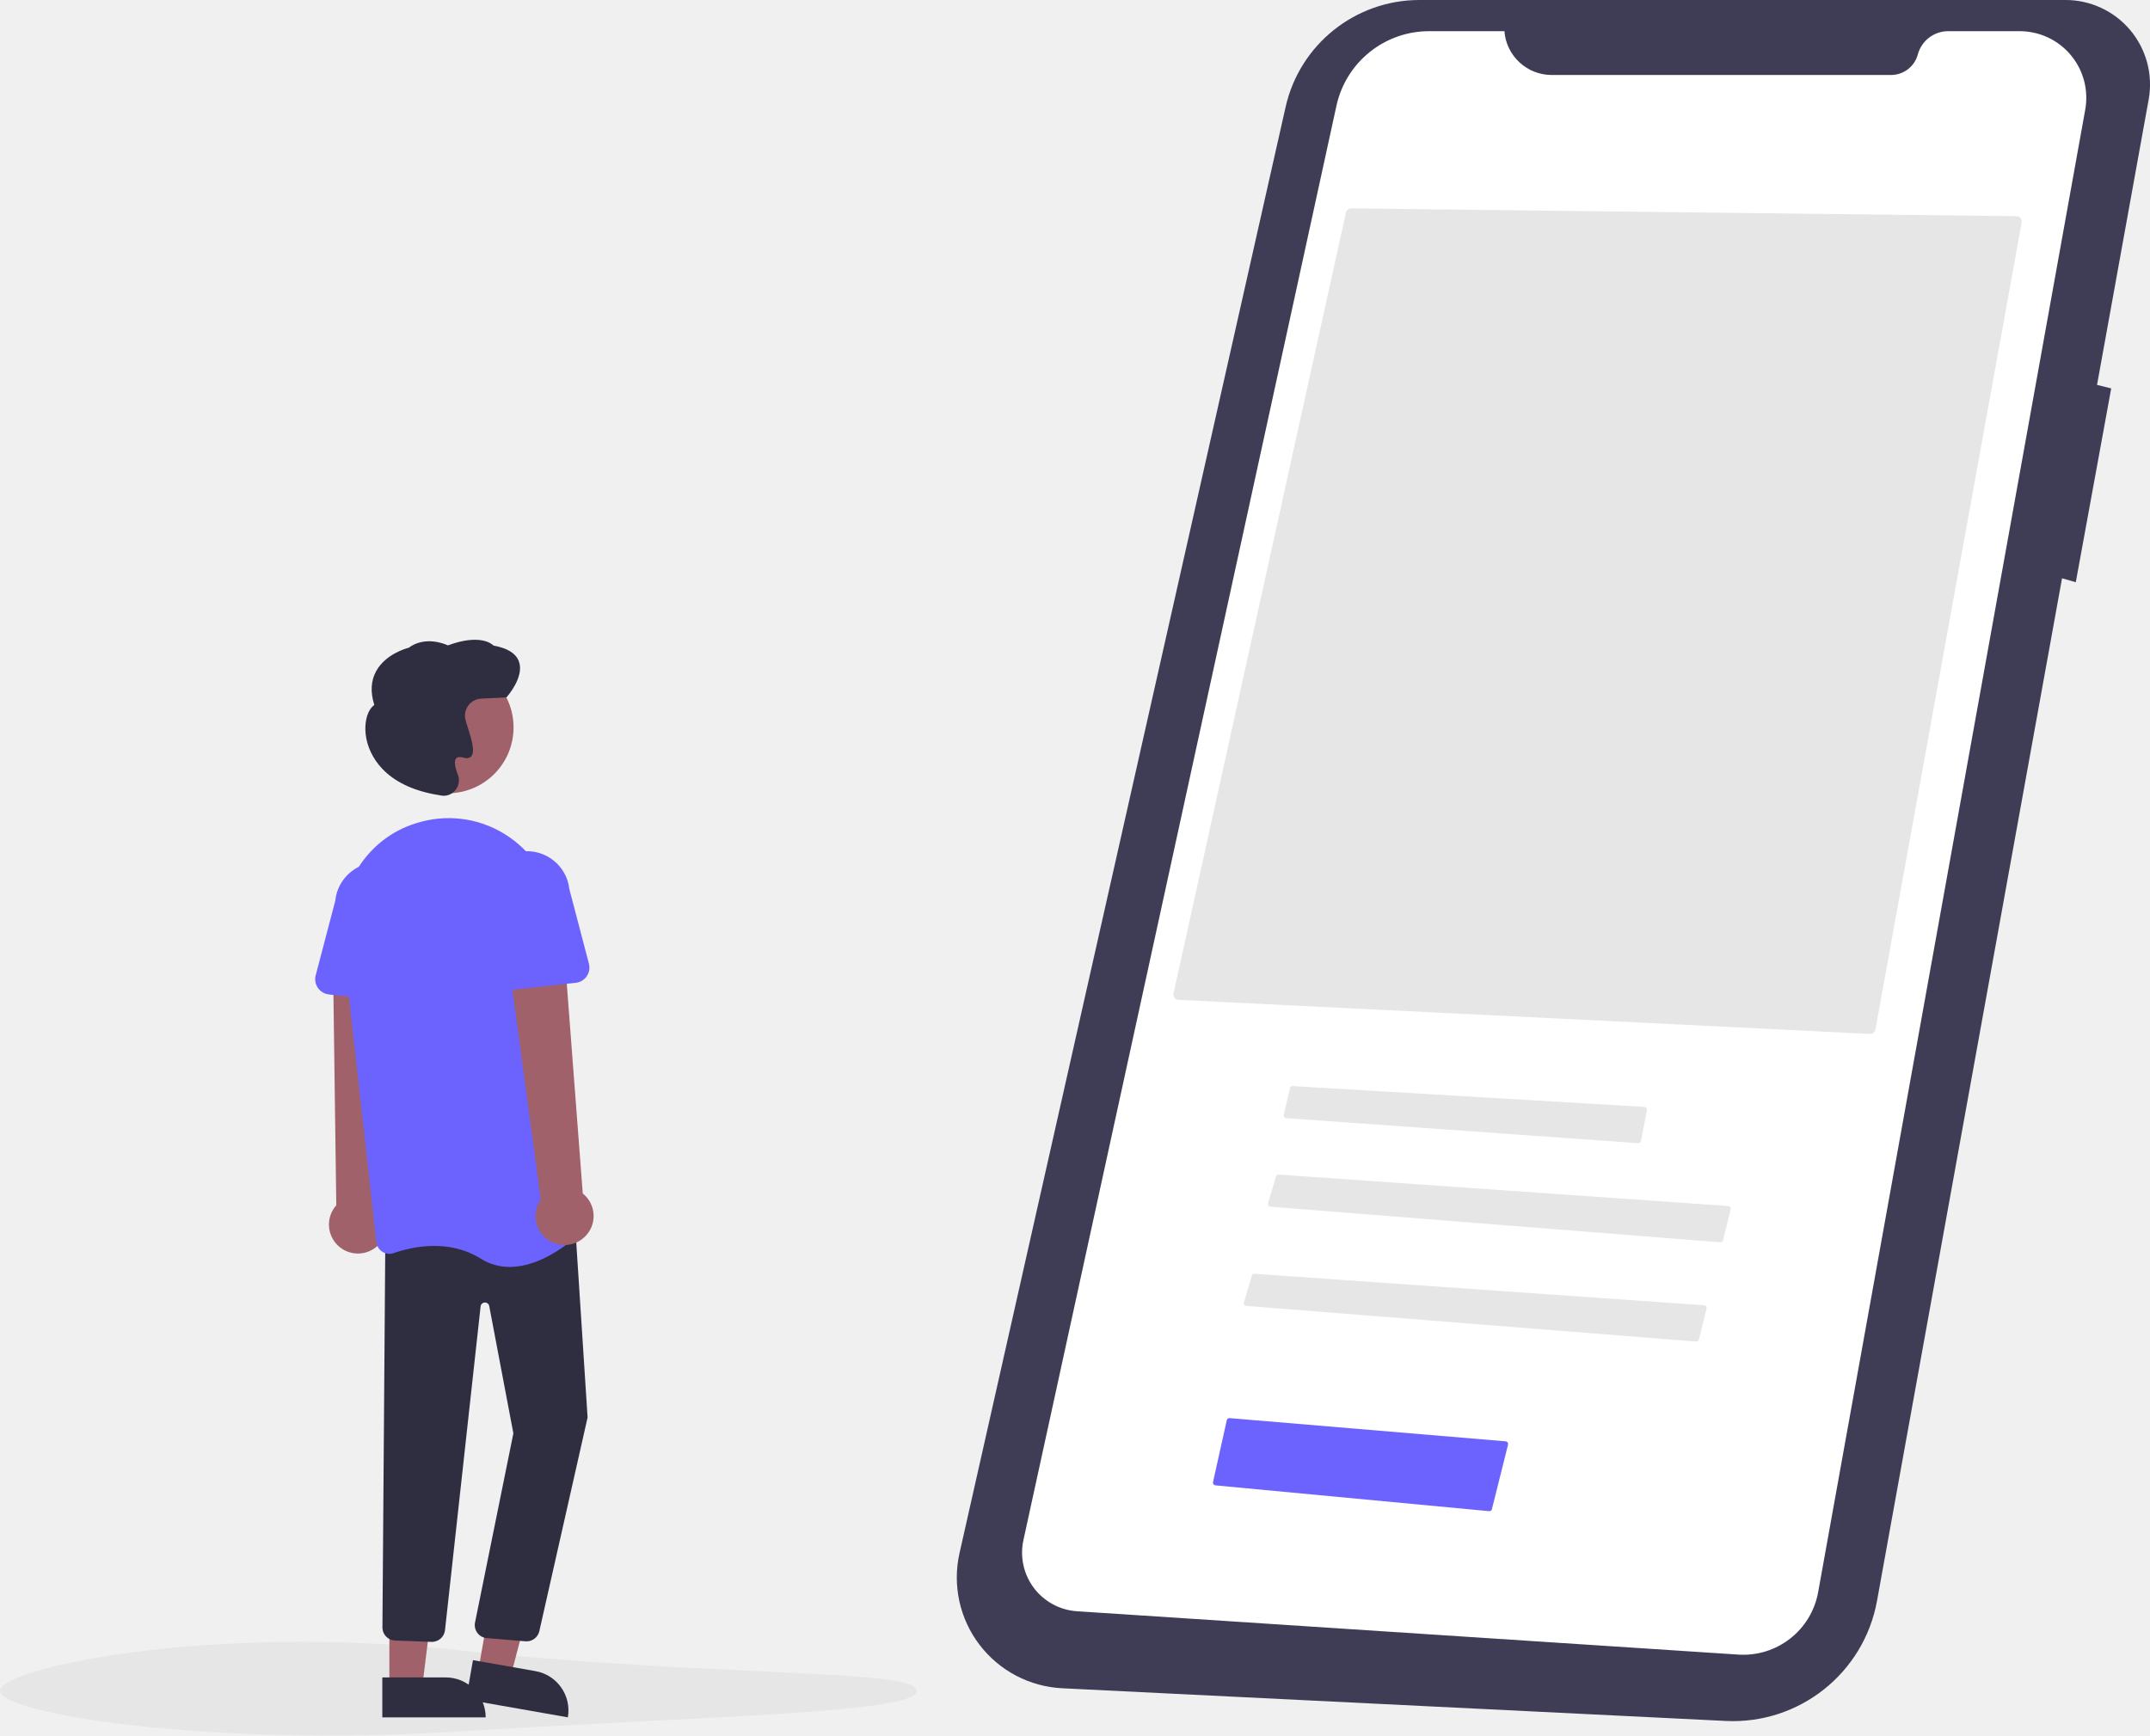
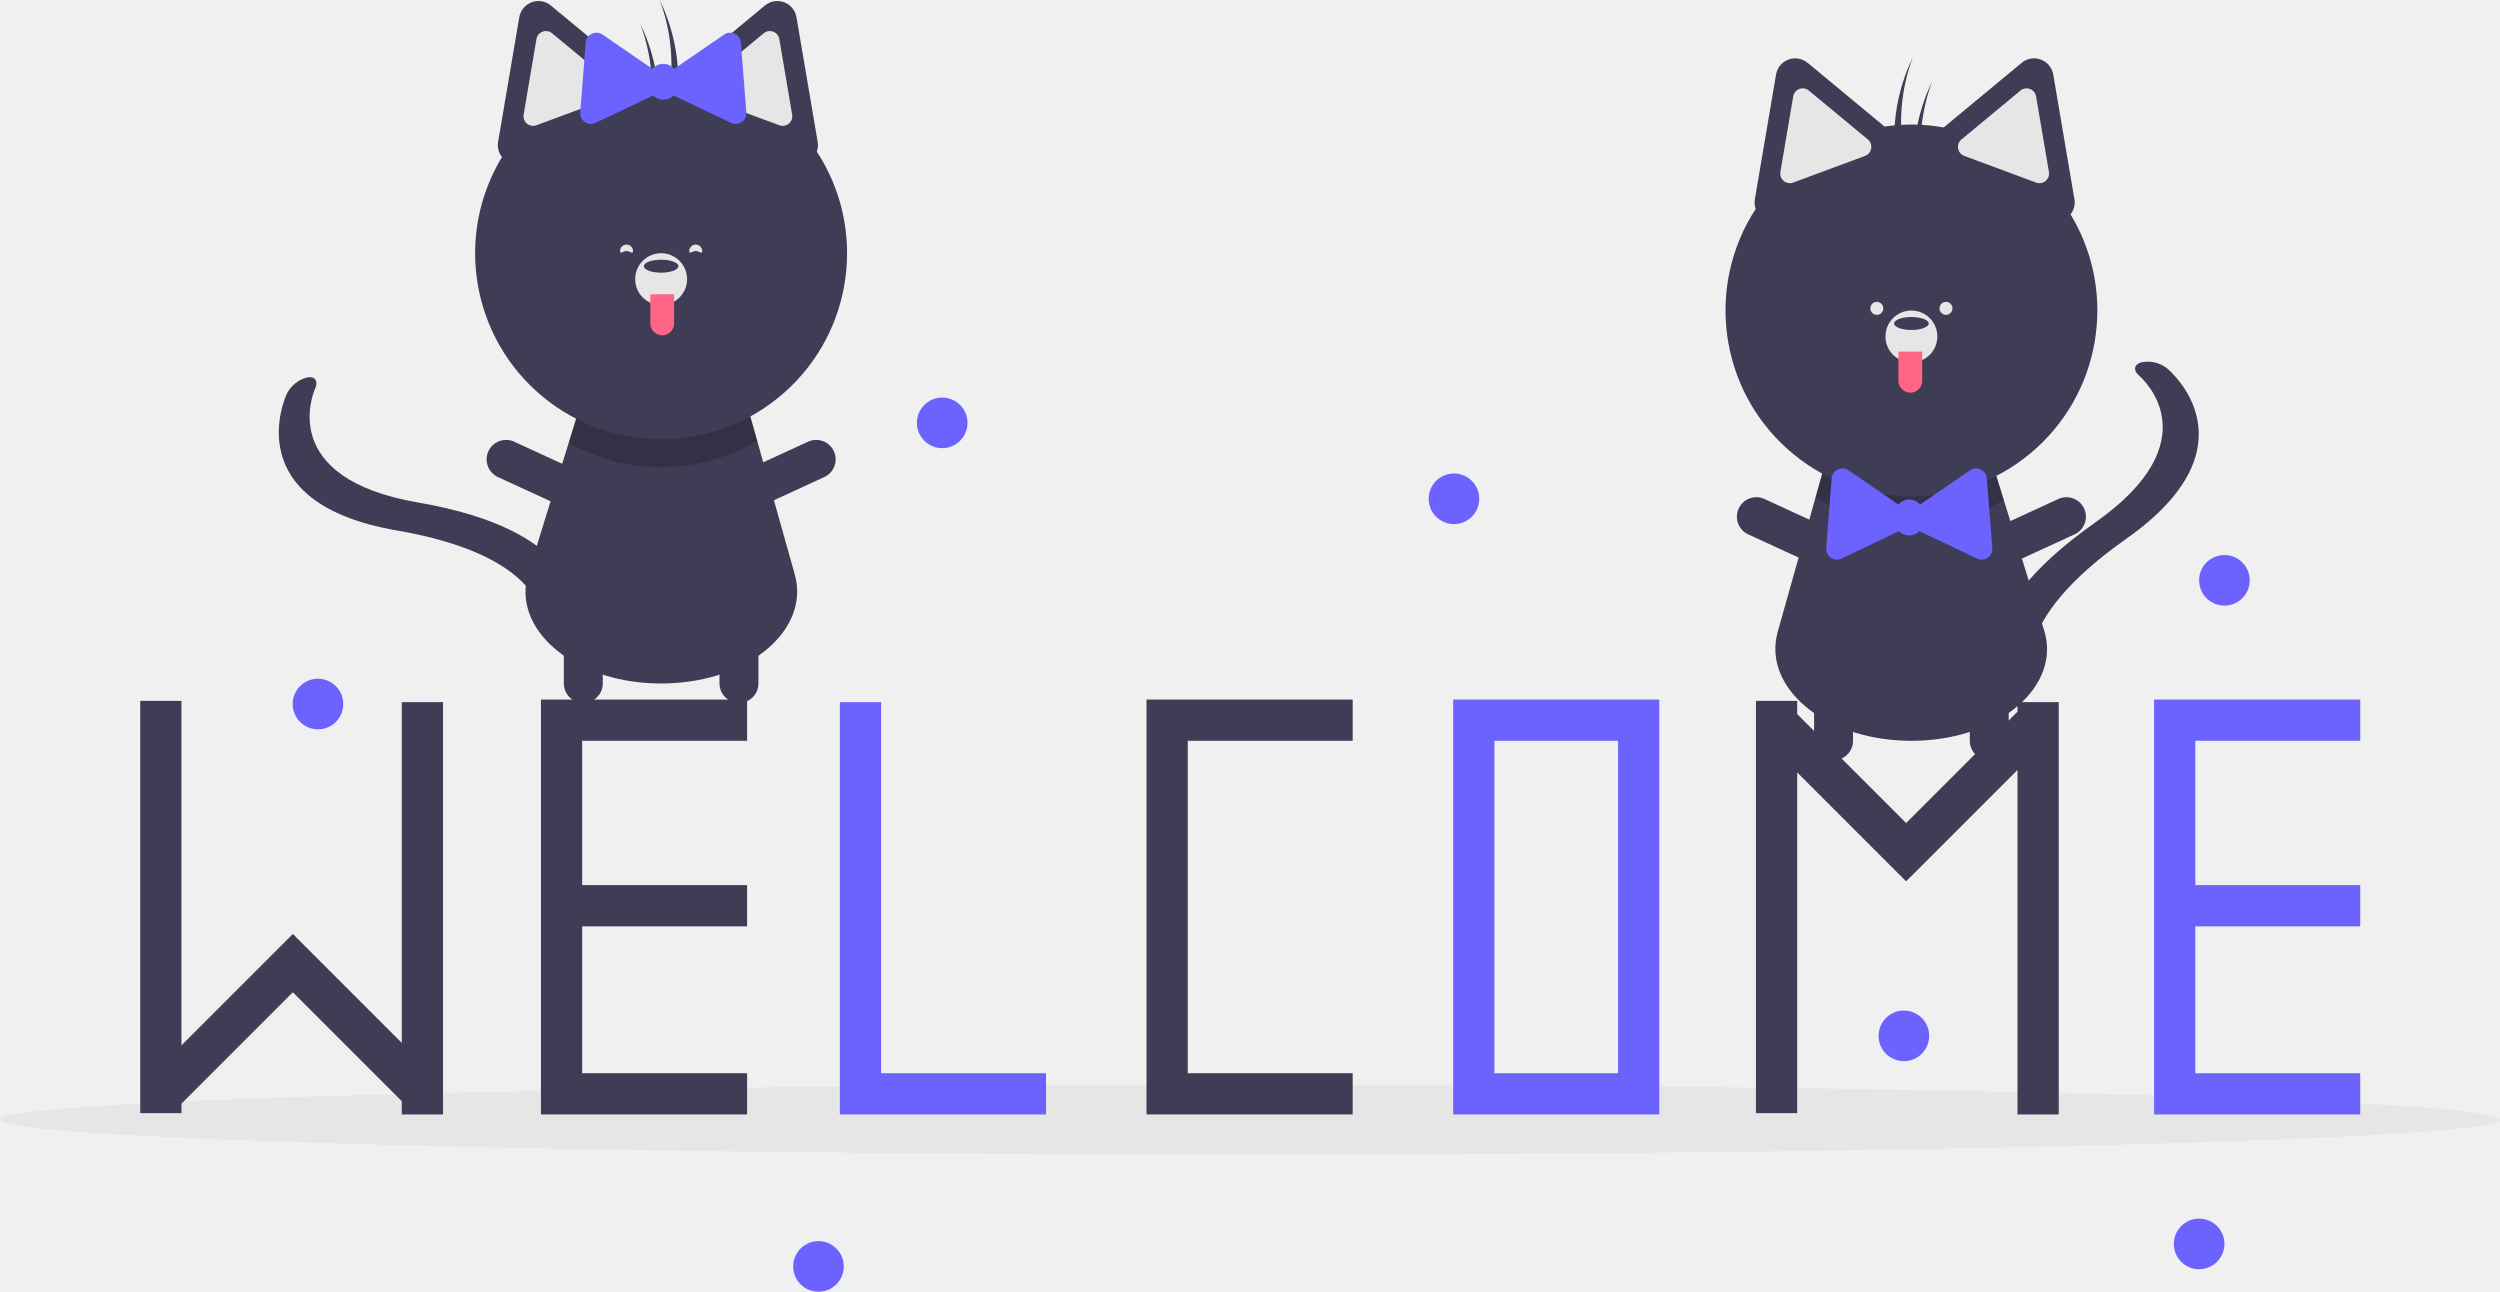
- <svg xmlns="http://www.w3.org/2000/svg" width="801.575" height="647.182" viewBox="0 0 801.575 647.182">
-   <g id="Group_6" data-name="Group 6" transform="translate(-231.222 -125)">
-     <path id="Path_80-203" data-name="Path 80" d="M1001.142,124.77H760.527a51.15,51.15,0,0,0-49.9,39.9L589.051,703.938a41.34,41.34,0,0,0,38.294,50.382L874.7,766.507a54.615,54.615,0,0,0,56.43-44.828L1000.1,340.412l5.131,1.466,13.2-72.265-5.281-1.32,19.251-106.426a31.493,31.493,0,0,0-31.25-37.1Z" transform="translate(-0.099 0.231)" fill="#3f3d56" />
-     <path id="Path_81-204" data-name="Path 81" d="M792.2,136.395H764.116a35.349,35.349,0,0,0-34.536,27.813l-116.7,534.868A21.9,21.9,0,0,0,632.849,725.6L879.4,741.76a28.367,28.367,0,0,0,29.773-23.277l99.58-552.838a24.846,24.846,0,0,0-24.452-29.25H957.658a11.726,11.726,0,0,0-11.323,8.677h0a10.352,10.352,0,0,1-10,7.661H809.847A17.7,17.7,0,0,1,792.2,136.395Z" transform="translate(-0.099 0.231)" fill="#fff" />
-     <path id="Path_93-205" data-name="Path 93" d="M928.494,510.313a2,2,0,0,0,2.036-1.638l54.523-300.917a2.021,2.021,0,0,0-.417-1.632,1.962,1.962,0,0,0-1.5-.729l-248.059-2.93h-.023a1.988,1.988,0,0,0-1.925,1.562L668.853,495.179a2.021,2.021,0,0,0,.356,1.648,1.964,1.964,0,0,0,1.473.785Z" transform="translate(-0.099 0.231)" fill="#e6e6e6" />
-     <path id="Path_94-206" data-name="Path 94" d="M713.229,529.535a1,1,0,0,0-.973.773l-2.323,9.956a1,1,0,0,0,.9,1.225l131.23,9.327a1.009,1.009,0,0,0,1.053-.807l2.234-11.519a1,1,0,0,0-.922-1.188L713.29,529.537Z" transform="translate(-0.099 0.465)" fill="#e6e6e6" />
-     <path id="Path_95-207" data-name="Path 95" d="M872.666,587.808a1,1,0,0,0,1.051-.758l2.844-11.543a1,1,0,0,0-.9-1.237L708.072,562.549a.989.989,0,0,0-1.029.713l-2.955,9.975a1,1,0,0,0,.878,1.28Z" transform="translate(-0.099 0.454)" fill="#e6e6e6" />
-     <path id="Path_96-208" data-name="Path 96" d="M863.666,624.808a1,1,0,0,0,1.051-.758l2.844-11.543a1,1,0,0,0-.9-1.237L699.072,599.549a.989.989,0,0,0-1.029.713l-2.955,9.975a1,1,0,0,0,.878,1.28Z" transform="translate(-0.099 0.454)" fill="#e6e6e6" />
-     <path id="Path_79-209" data-name="Path 79" d="M508.877,752.008c0,8.369-76.605,9.26-170.889,15.153-94.2,5.887-170.889-6.784-170.889-15.153s77.047-25.207,170.889-15.153C432.272,746.957,508.877,743.639,508.877,752.008Z" transform="translate(64.123 3.512)" fill="#e6e6e6" />
-     <path id="Path_97-210" data-name="Path 97" d="M786.481,688.283a.989.989,0,0,0,1.064-.754l6.013-24.051a1,1,0,0,0-.886-1.24l-102.916-8.656a1.018,1.018,0,0,0-1.06.779l-5.129,23.083a1,1,0,0,0,.883,1.213Z" transform="translate(-0.099 0.231)" fill="#6c63ff" />
-     <path id="Path_111-211" data-name="Path 111" d="M315.09,570.537a10.743,10.743,0,0,0,1.582-16.4l4.167-93.018L299.624,463.5l1.233,90.985a10.8,10.8,0,0,0,14.234,16.048Z" transform="translate(55.741 19.97)" fill="#a0616a" />
-     <path id="Path_112-212" data-name="Path 112" d="M69.534,574.966l12.075,2.123,11.934-45.564-15.821-3.133Z" transform="translate(340 173)" fill="#a0616a" />
-     <path id="Path_113-213" data-name="Path 113" d="M350.232,727.314h38.531V742.2H365.119a14.887,14.887,0,0,1-14.887-14.887Z" transform="translate(661.936 1542.365) rotate(-170.029)" fill="#2f2e41" />
-     <path id="Path_114-214" data-name="Path 114" d="M36.392,581.01h12.26l5.832-47.288H36.39Z" transform="translate(340 173)" fill="#a0616a" />
-     <path id="Path_115-215" data-name="Path 115" d="M318.024,730.536h38.531v14.887H332.911a14.887,14.887,0,0,1-14.887-14.887h0Z" transform="translate(730.354 1495.915) rotate(179.997)" fill="#2f2e41" />
-     <path id="Path_116-216" data-name="Path 116" d="M371.8,717.09a4.735,4.735,0,0,1-.572-.034l-14.43-1.187a4.881,4.881,0,0,1-4.243-5.659l14.325-70.681-9-47.474a1.627,1.627,0,0,0-3.219.16L341.4,712.842a4.924,4.924,0,0,1-5.21,4.437l-13.595-.506a4.888,4.888,0,0,1-4.536-4.631l1.086-145.768,70.481-8.81,4.924,76.041-.02.081-17.991,79.675A4.886,4.886,0,0,1,371.8,717.09Z" transform="translate(55.741 19.97)" fill="#2f2e41" />
-     <circle id="Ellipse_16" data-name="Ellipse 16" cx="24.561" cy="24.561" r="24.561" transform="translate(373.568 371.694)" fill="#a0616a" />
-     <path id="Path_117-217" data-name="Path 117" d="M365.53,577.467a20.111,20.111,0,0,1-10.857-3.106c-11.9-7.436-25.411-4.481-32.407-2.057a4.88,4.88,0,0,1-4.221-.481,4.811,4.811,0,0,1-2.224-3.552L303.1,454.646c-2.132-19.038,9.336-36.937,27.268-42.56h0q1.011-.317,2.055-.6a39.569,39.569,0,0,1,32.972,5.723,40.2,40.2,0,0,1,17.167,29.353l10.711,114.387a4.807,4.807,0,0,1-1.527,4.007C387.99,568.428,377.092,577.466,365.53,577.467Z" transform="translate(55.741 19.97)" fill="#6c63ff" />
-     <path id="Path_118-218" data-name="Path 118" d="M326.789,479.012l-28.7-3.156a5.717,5.717,0,0,1-4.905-7.134l7.306-27.846a15.879,15.879,0,1,1,31.556,3.563l1.085,28.675a5.718,5.718,0,0,1-6.338,5.9Z" transform="translate(55.741 19.97)" fill="#6c63ff" />
-     <path id="Path_119-219" data-name="Path 119" d="M393.156,566.554a10.743,10.743,0,0,0-.406-16.468l-7.073-92.842-20.789,4.68,12.2,90.414a10.8,10.8,0,0,0,16.064,14.216Z" transform="translate(55.741 19.97)" fill="#a0616a" />
-     <path id="Path_120-220" data-name="Path 120" d="M356.919,473.176a5.711,5.711,0,0,1-1.818-4.4l1.085-28.675a15.878,15.878,0,1,1,31.556-3.563l7.306,27.846a5.717,5.717,0,0,1-4.905,7.134l-28.7,3.156a5.711,5.711,0,0,1-4.52-1.5Z" transform="translate(55.741 19.97)" fill="#6c63ff" />
-     <path id="Path_121-221" data-name="Path 121" d="M340.927,401.771a5.683,5.683,0,0,1-1.3-.151l-.125-.03c-21.594-3.3-26.367-15.812-27.414-21.035-1.084-5.408.15-10.628,2.94-12.656-1.521-4.8-1.277-9.061.727-12.662,3.5-6.28,11.081-8.4,12.1-8.664,6.058-4.469,13.306-1.486,14.625-.881,11.719-4.335,16.2-.727,17.008.079,5.238.941,8.431,2.964,9.491,6.016,1.991,5.731-4.305,12.86-4.574,13.161l-.14.156-9.38.447a6.358,6.358,0,0,0-5.981,7.317h0a29.611,29.611,0,0,0,.96,3.355c1.6,5.006,2.8,9.283,1.254,10.909a2.51,2.51,0,0,1-2.625.455c-1.467-.392-2.462-.31-2.958.245-.77.859-.535,3.035.662,6.125a5.739,5.739,0,0,1-1.046,5.847,5.568,5.568,0,0,1-4.226,1.967Z" transform="translate(55.741 19.97)" fill="#2f2e41" />
-   </g>
+ <svg xmlns="http://www.w3.org/2000/svg" data-name="Layer 1" width="889.076" height="459.38" viewBox="0 0 889.076 459.38">
+   <ellipse cx="444.538" cy="398.169" rx="444.538" ry="12.435" fill="#e6e6e6" />
+   <path d="M836.907,483.742c-.561.008-1.123.015-1.692.015s-1.13-.008-1.692-.015c-29.757-.677-51.326-19.269-45.836-38.777l13.387-47.589,3.383-12.041,59.976,1.023,3.645,11.78,14.348,46.366C888.502,464.119,866.934,483.065,836.907,483.742Z" transform="translate(-155.4622 -220.3102)" fill="#3f3d56" />
+   <path d="M868.079,398.137a66.201,66.201,0,0,1-67.004-.761l3.383-12.041,59.976,1.023Z" transform="translate(-155.4622 -220.3102)" opacity="0.2" />
+   <path d="M865.548,446.544c2.591-9.656,11.106-23.585,34.987-40.38,41.648-29.294,16.803-51.259,15.727-52.18-2.258-1.93-1.925-4.098.775-4.839a11.224,11.224,0,0,1,9.034,2.103c1.348,1.115,32.459,27.683-14.537,60.734-42.295,29.75-33.302,49.169-33.199,49.355,1.133,2.077-.684,3.739-4.063,3.716s-7.039-1.723-8.176-3.797C865.856,460.818,863.135,455.533,865.548,446.544Z" transform="translate(-155.4622 -220.3102)" fill="#3f3d56" />
+   <path d="M807.534,490.677a6.92,6.92,0,0,1-6.92-6.92V453.769a6.92,6.92,0,0,1,13.841,0v29.988A6.92,6.92,0,0,1,807.534,490.677Z" transform="translate(-155.4622 -220.3102)" fill="#3f3d56" />
+   <path d="M813.602,419.484a6.92,6.92,0,0,1-9.179,3.394l-27.243-12.534a6.92,6.92,0,0,1,5.785-12.574l27.243,12.534A6.92,6.92,0,0,1,813.602,419.484Z" transform="translate(-155.4622 -220.3102)" fill="#3f3d56" />
+   <path d="M856.829,419.484a6.92,6.92,0,0,0,9.179,3.394l27.243-12.534a6.92,6.92,0,0,0-5.785-12.574l-27.243,12.534A6.92,6.92,0,0,0,856.829,419.484Z" transform="translate(-155.4622 -220.3102)" fill="#3f3d56" />
+   <path d="M862.897,490.677a6.92,6.92,0,0,0,6.92-6.92V453.769a6.92,6.92,0,1,0-13.841,0v29.988A6.92,6.92,0,0,0,862.897,490.677Z" transform="translate(-155.4622 -220.3102)" fill="#3f3d56" />
+   <path d="M891.818,296.535a6.806,6.806,0,0,0,1.373-5.408l-3.766-22.157-3.766-22.157a6.913,6.913,0,0,0-11.226-4.164L857.127,256.988l-10.426,8.64a65.694,65.694,0,0,0-21.047-.317l-10.043-8.322-17.305-14.34a6.913,6.913,0,0,0-11.226,4.164l-3.766,22.157-3.766,22.157a6.844,6.844,0,0,0,.301,3.474,66.118,66.118,0,1,0,111.969,1.935Z" transform="translate(-155.4622 -220.3102)" fill="#3f3d56" />
+   <path d="M796.572,251.728a3.447,3.447,0,0,0-1.202.218,3.388,3.388,0,0,0-2.184,2.635L788.618,281.451a3.423,3.423,0,0,0,4.565,3.782l25.553-9.479a3.422,3.422,0,0,0,.993-5.844l-0-.001-20.985-17.39A3.392,3.392,0,0,0,796.572,251.728Z" transform="translate(-155.4622 -220.3102)" fill="#e6e6e6" />
+   <path d="M876.167,251.728a3.392,3.392,0,0,0-2.172.792l-20.986,17.391a3.422,3.422,0,0,0,.993,5.844l25.553,9.479a3.423,3.423,0,0,0,4.565-3.782l-4.567-26.87a3.388,3.388,0,0,0-2.184-2.635A3.447,3.447,0,0,0,876.167,251.728Z" transform="translate(-155.4622 -220.3102)" fill="#e6e6e6" />
+   <circle cx="679.753" cy="119.658" r="9.227" fill="#e6e6e6" />
+   <ellipse cx="679.753" cy="115.044" rx="6.151" ry="2.307" fill="#3f3d56" />
+   <path d="M675.14,125.04H683.598a0,0,0,0,1,0,0v10.38a4.229,4.229,0,0,1-4.229,4.229h0a4.229,4.229,0,0,1-4.229-4.229V125.04a0,0,0,0,1,0,0Z" fill="#ff6584" />
+   <path d="M835.729,240.69c-.444.92-.874,1.849-1.279,2.798a65.818,65.818,0,0,0-4.651,35.344c.866-1.256,1.776-2.565,2.701-3.888A65.775,65.775,0,0,1,835.729,240.69Z" transform="translate(-155.4622 -220.3102)" fill="#3f3d56" />
+   <path d="M842.649,249.148c-.444.92-.874,1.849-1.279,2.798A65.818,65.818,0,0,0,836.719,287.29c.866-1.256,1.776-2.565,2.701-3.888A65.775,65.775,0,0,1,842.649,249.148Z" transform="translate(-155.4622 -220.3102)" fill="#3f3d56" />
+   <path d="M863.985,415.199l-.975-12.398-.975-12.398a3.825,3.825,0,0,0-5.98-2.853l-10.25,7.043-7.485,5.143a5.095,5.095,0,0,0-7.749,0l-7.485-5.143L812.838,387.55a3.825,3.825,0,0,0-5.98,2.853l-.975,12.398-.975,12.398a3.825,3.825,0,0,0,5.461,3.752l11.224-5.355,9.223-4.4a5.101,5.101,0,0,0,7.262,0l9.223,4.4,11.224,5.355A3.825,3.825,0,0,0,863.985,415.199Z" transform="translate(-155.4622 -220.3102)" fill="#6c63ff" />
+   <circle cx="667.451" cy="109.662" r="2.307" fill="#e6e6e6" />
+   <circle cx="692.056" cy="109.662" r="2.307" fill="#e6e6e6" />
+   <path d="M388.888,463.362c.561.008,1.123.015,1.692.015s1.13-.008,1.692-.015c29.757-.677,51.326-19.269,45.836-38.777l-13.387-47.589L421.336,364.955l-59.976,1.023-3.645,11.78-14.348,46.366C337.293,443.739,358.861,462.685,388.888,463.362Z" transform="translate(-155.4622 -220.3102)" fill="#3f3d56" />
+   <path d="M357.715,377.758a66.201,66.201,0,0,0,67.004-.761L421.336,364.955l-59.976,1.023Z" transform="translate(-155.4622 -220.3102)" opacity="0.2" />
+   <path d="M352.962,420.524c-6.473-7.619-20.13-16.565-48.9-21.526-50.177-8.656-37.121-39.139-36.542-40.432,1.215-2.711-.014-4.527-2.771-4.041a11.224,11.224,0,0,0-7.266,5.766c-.741,1.585-17.492,38.91,39.127,48.673,50.957,8.79,51.139,30.19,51.125,30.403-.136,2.362,2.218,3.087,5.263,1.62s5.625-4.569,5.765-6.931C358.791,433.557,358.99,427.616,352.962,420.524Z" transform="translate(-155.4622 -220.3102)" fill="#3f3d56" />
+   <path d="M418.261,470.298a6.92,6.92,0,0,0,6.92-6.92V433.389a6.92,6.92,0,0,0-13.841,0v29.988A6.92,6.92,0,0,0,418.261,470.298Z" transform="translate(-155.4622 -220.3102)" fill="#3f3d56" />
+   <path d="M412.193,399.105a6.92,6.92,0,0,0,9.179,3.394l27.243-12.534a6.92,6.92,0,1,0-5.785-12.574l-27.243,12.534A6.92,6.92,0,0,0,412.193,399.105Z" transform="translate(-155.4622 -220.3102)" fill="#3f3d56" />
+   <path d="M368.966,399.105a6.92,6.92,0,0,1-9.179,3.394l-27.243-12.534a6.92,6.92,0,1,1,5.785-12.574l27.243,12.534A6.92,6.92,0,0,1,368.966,399.105Z" transform="translate(-155.4622 -220.3102)" fill="#3f3d56" />
+   <path d="M362.898,470.298a6.92,6.92,0,0,1-6.92-6.92V433.389a6.92,6.92,0,0,1,13.841,0v29.988A6.92,6.92,0,0,1,362.898,470.298Z" transform="translate(-155.4622 -220.3102)" fill="#3f3d56" />
+   <path d="M445.947,274.221a6.844,6.844,0,0,0,.301-3.474l-3.766-22.157-3.766-22.157a6.913,6.913,0,0,0-11.226-4.164l-17.305,14.34L400.141,244.931a65.694,65.694,0,0,0-21.047.317l-10.426-8.64-17.305-14.34a6.913,6.913,0,0,0-11.226,4.164L336.37,248.59l-3.766,22.157a6.806,6.806,0,0,0,1.373,5.408,66.137,66.137,0,1,0,111.969-1.935Z" transform="translate(-155.4622 -220.3102)" fill="#3f3d56" />
+   <path d="M427.051,232.14,406.066,249.53l-0.0.001a3.422,3.422,0,0,0,.993,5.844l25.553,9.479a3.423,3.423,0,0,0,4.565-3.782l-4.567-26.87a3.388,3.388,0,0,0-2.184-2.635,3.447,3.447,0,0,0-1.202-.218A3.392,3.392,0,0,0,427.051,232.14Z" transform="translate(-155.4622 -220.3102)" fill="#e6e6e6" />
+   <path d="M348.427,231.566a3.388,3.388,0,0,0-2.184,2.635l-4.567,26.87a3.423,3.423,0,0,0,4.565,3.782l25.553-9.479a3.422,3.422,0,0,0,.993-5.844l-20.986-17.391a3.392,3.392,0,0,0-2.172-.792A3.447,3.447,0,0,0,348.427,231.566Z" transform="translate(-155.4622 -220.3102)" fill="#e6e6e6" />
+   <circle cx="235.117" cy="99.278" r="9.227" fill="#e6e6e6" />
+   <ellipse cx="235.117" cy="94.665" rx="6.151" ry="2.307" fill="#3f3d56" />
+   <path d="M390.964,324.971h0A4.229,4.229,0,0,1,395.193,329.2v10.38a0,0,0,0,1,0,0h-8.458a0,0,0,0,1,0,0V329.2A4.229,4.229,0,0,1,390.964,324.971Z" transform="translate(626.4652 444.2411) rotate(-180)" fill="#ff6584" />
+   <path d="M390.066,220.31c.444.92.874,1.849,1.279,2.798a65.818,65.818,0,0,1,4.651,35.344c-.866-1.256-1.776-2.565-2.701-3.888A65.775,65.775,0,0,0,390.066,220.31Z" transform="translate(-155.4622 -220.3102)" fill="#3f3d56" />
+   <path d="M383.146,228.768c.444.92.874,1.849,1.279,2.798a65.818,65.818,0,0,1,4.651,35.344c-.866-1.256-1.776-2.565-2.701-3.888A65.775,65.775,0,0,0,383.146,228.768Z" transform="translate(-155.4622 -220.3102)" fill="#3f3d56" />
+   <path d="M361.81,260.258l.975-12.398.975-12.398a3.825,3.825,0,0,1,5.98-2.853l10.25,7.043,7.485,5.143a5.095,5.095,0,0,1,7.749,0l7.485-5.143,10.25-7.043a3.825,3.825,0,0,1,5.98,2.853l.975,12.398.975,12.398a3.825,3.825,0,0,1-5.461,3.752L404.202,258.655l-9.223-4.4a5.101,5.101,0,0,1-7.262,0l-9.223,4.4L367.27,264.01A3.825,3.825,0,0,1,361.81,260.258Z" transform="translate(-155.4622 -220.3102)" fill="#6c63ff" />
+   <path d="M400.575,309.592c0,1.274,1.033,0,2.307,0s2.307,1.274,2.307,0a2.307,2.307,0,0,0-4.614,0Z" transform="translate(-155.4622 -220.3102)" fill="#e6e6e6" />
+   <path d="M380.583,309.592c0,1.274-1.033,0-2.307,0s-2.307,1.274-2.307,0a2.307,2.307,0,0,1,4.614,0Z" transform="translate(-155.4622 -220.3102)" fill="#e6e6e6" />
+   <polygon points="481.05 263.451 481.05 248.788 407.736 248.788 407.736 249.705 407.736 263.451 407.736 381.67 407.736 396.333 422.399 396.333 481.05 396.333 481.05 381.67 422.399 381.67 422.399 263.451 481.05 263.451" fill="#3f3d56" />
+   <path d="M672.253,469.099V616.643h73.314V469.099Zm58.651,132.882h-43.988V483.761h43.988Z" transform="translate(-155.4622 -220.3102)" fill="#6c63ff" />
+   <polygon points="313.344 381.67 313.344 249.705 298.681 249.705 298.681 381.67 298.681 396.333 313.344 396.333 371.995 396.333 371.995 381.67 313.344 381.67" fill="#6c63ff" />
+   <polygon points="265.69 263.451 265.69 248.788 192.376 248.788 192.376 249.705 192.376 263.451 192.376 314.771 192.376 329.434 192.376 381.67 192.376 396.333 207.039 396.333 265.69 396.333 265.69 381.67 207.039 381.67 207.039 329.434 265.69 329.434 265.69 314.771 207.039 314.771 207.039 263.451 265.69 263.451" fill="#3f3d56" />
+   <polygon points="839.372 263.451 839.372 248.788 766.058 248.788 766.058 249.705 766.058 263.451 766.058 314.771 766.058 329.434 766.058 381.67 766.058 396.333 780.721 396.333 839.372 396.333 839.372 381.67 780.721 381.67 780.721 329.434 839.372 329.434 839.372 314.771 780.721 314.771 780.721 263.451 839.372 263.451" fill="#6c63ff" />
+   <polygon points="142.889 249.705 142.889 370.89 104.228 332.23 104.14 332.319 104.058 332.237 64.535 371.76 64.535 249.247 49.872 249.247 49.872 395.875 64.535 395.875 64.535 392.496 104.147 352.884 142.889 391.627 142.889 396.333 157.552 396.333 157.552 249.705 142.889 249.705" fill="#3f3d56" />
+   <polygon points="717.488 249.705 717.488 253.083 677.876 292.695 639.133 253.953 639.133 249.247 624.47 249.247 624.47 395.875 639.133 395.875 639.133 274.689 677.794 313.35 677.883 313.261 677.964 313.342 717.488 273.819 717.488 396.333 732.15 396.333 732.15 249.705 717.488 249.705" fill="#3f3d56" />
+   <circle cx="335.076" cy="150.38" r="9" fill="#6c63ff" />
+   <circle cx="113.076" cy="250.38" r="9" fill="#6c63ff" />
+   <circle cx="291.076" cy="450.38" r="9" fill="#6c63ff" />
+   <circle cx="517.076" cy="177.38" r="9" fill="#6c63ff" />
+   <circle cx="782.076" cy="442.38" r="9" fill="#6c63ff" />
+   <circle cx="791.076" cy="206.38" r="9" fill="#6c63ff" />
+   <circle cx="677.076" cy="368.38" r="9" fill="#6c63ff" />
</svg>
